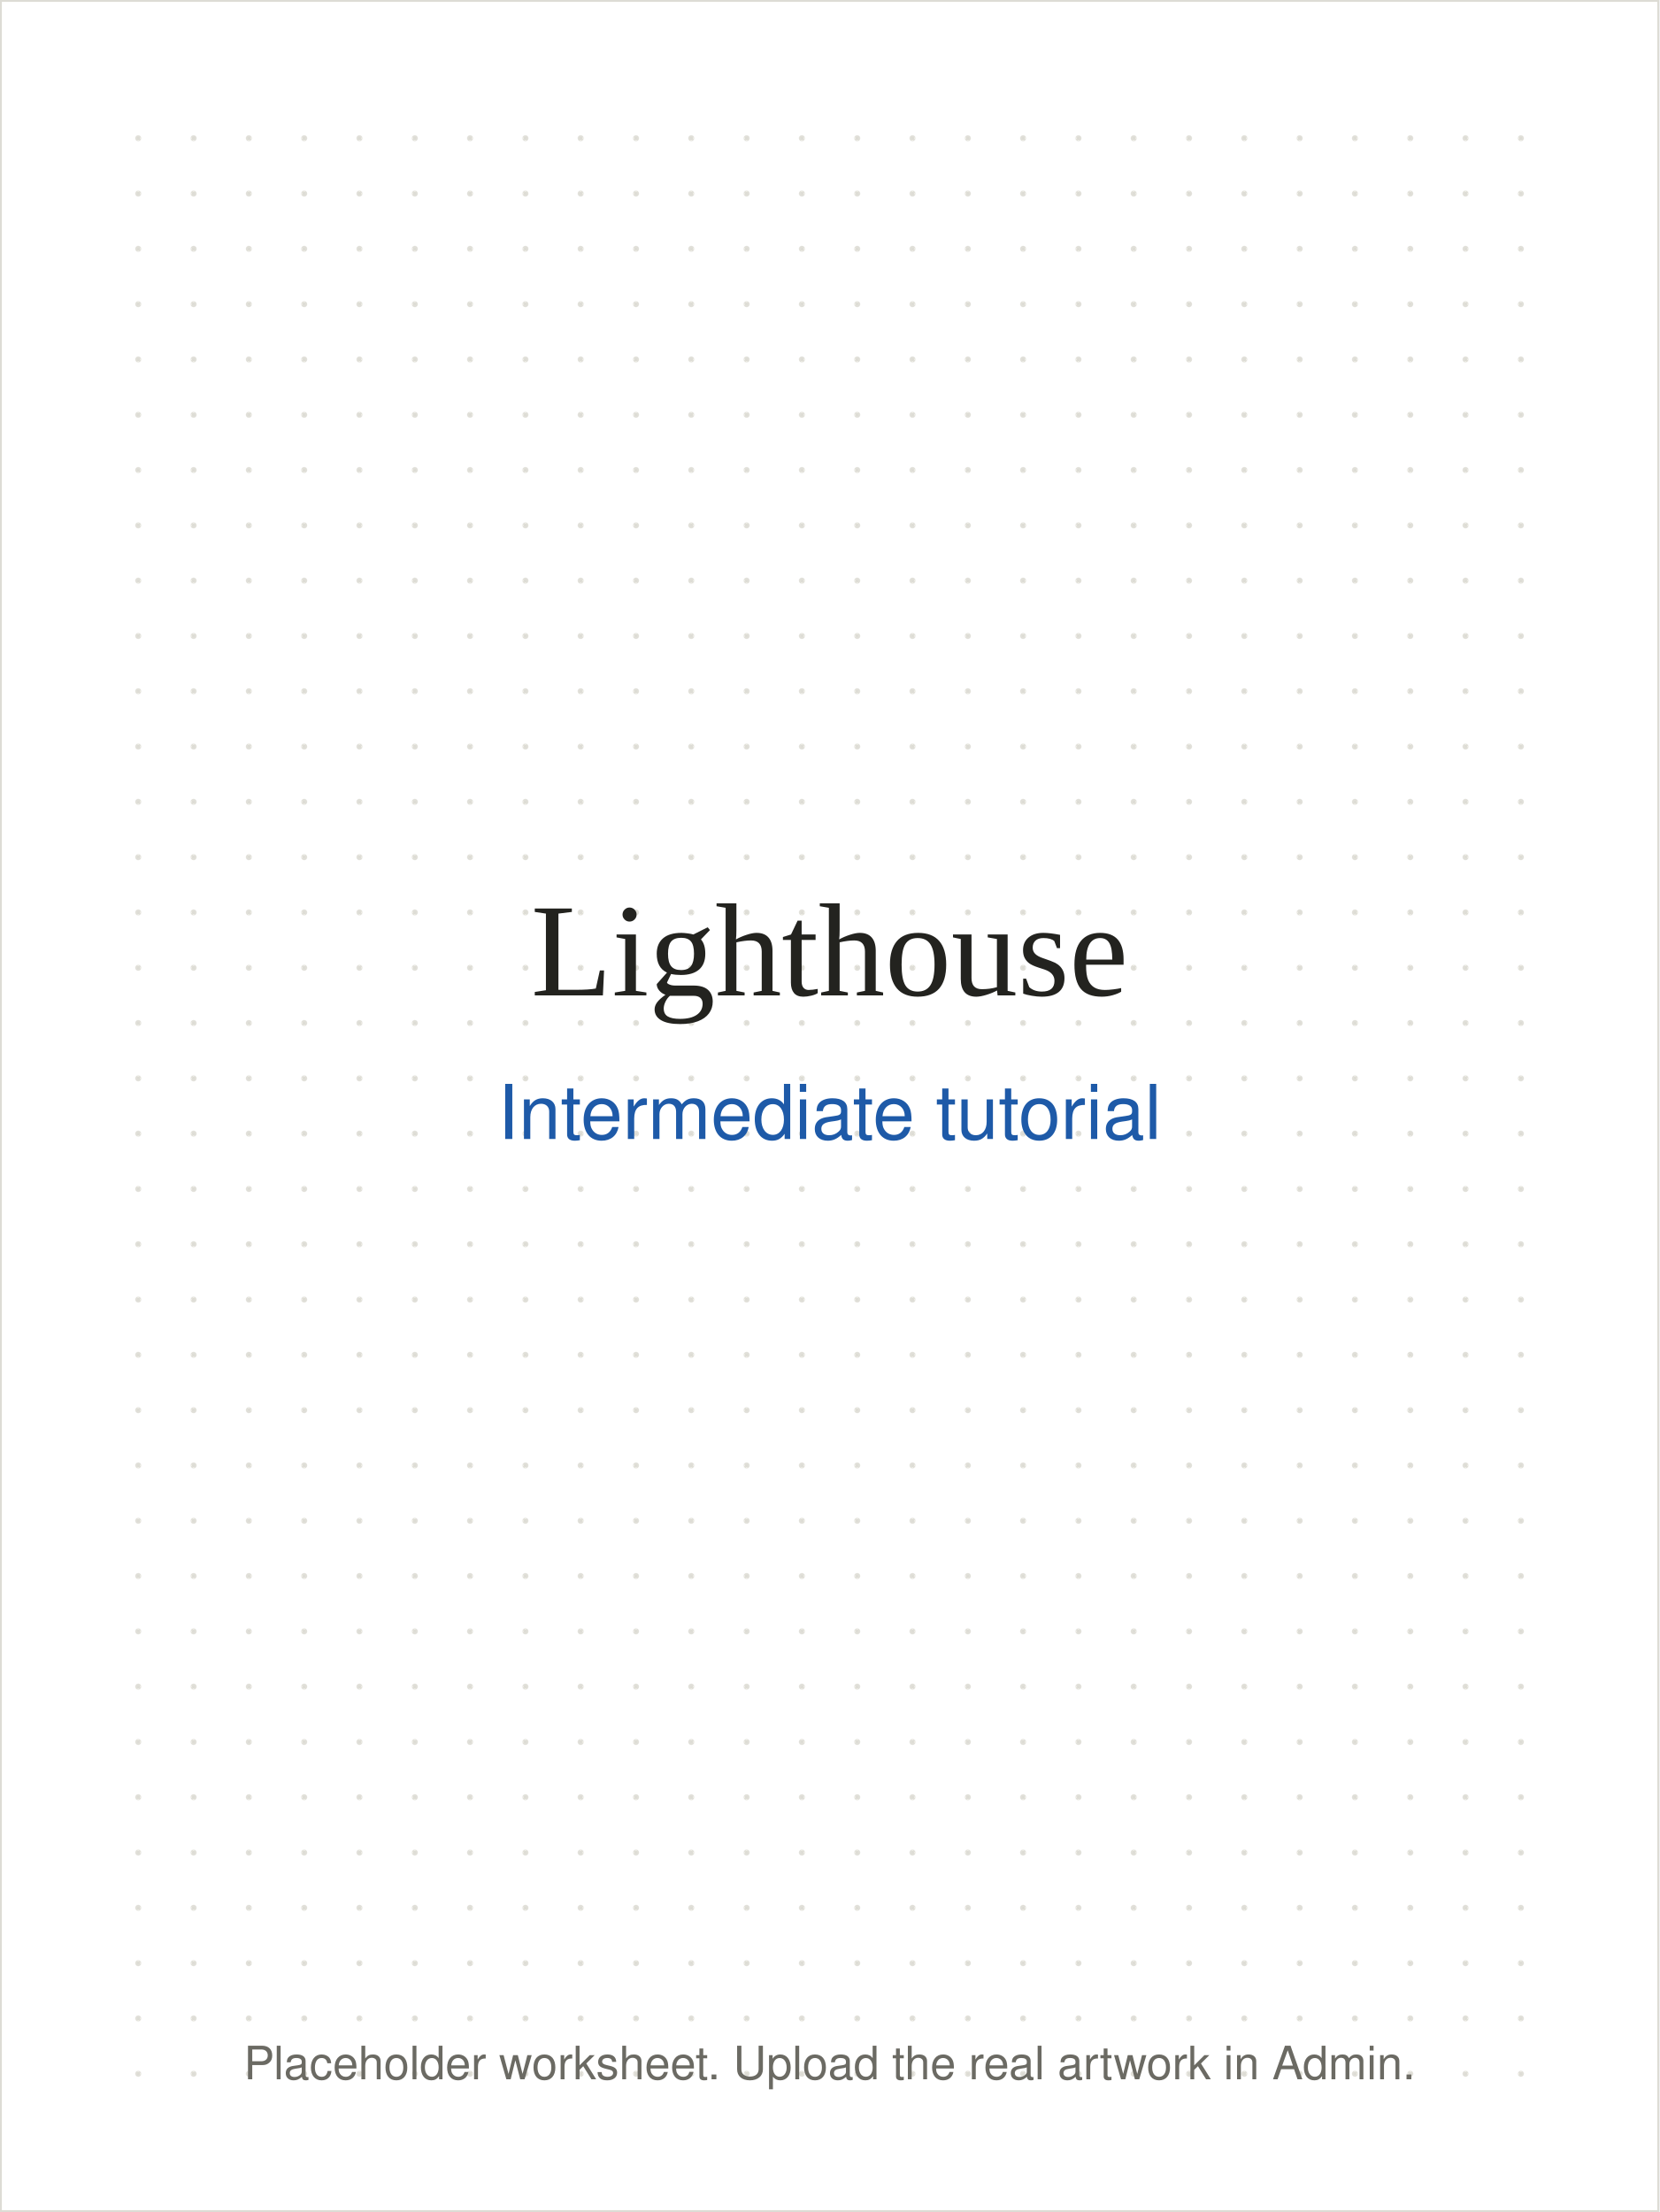
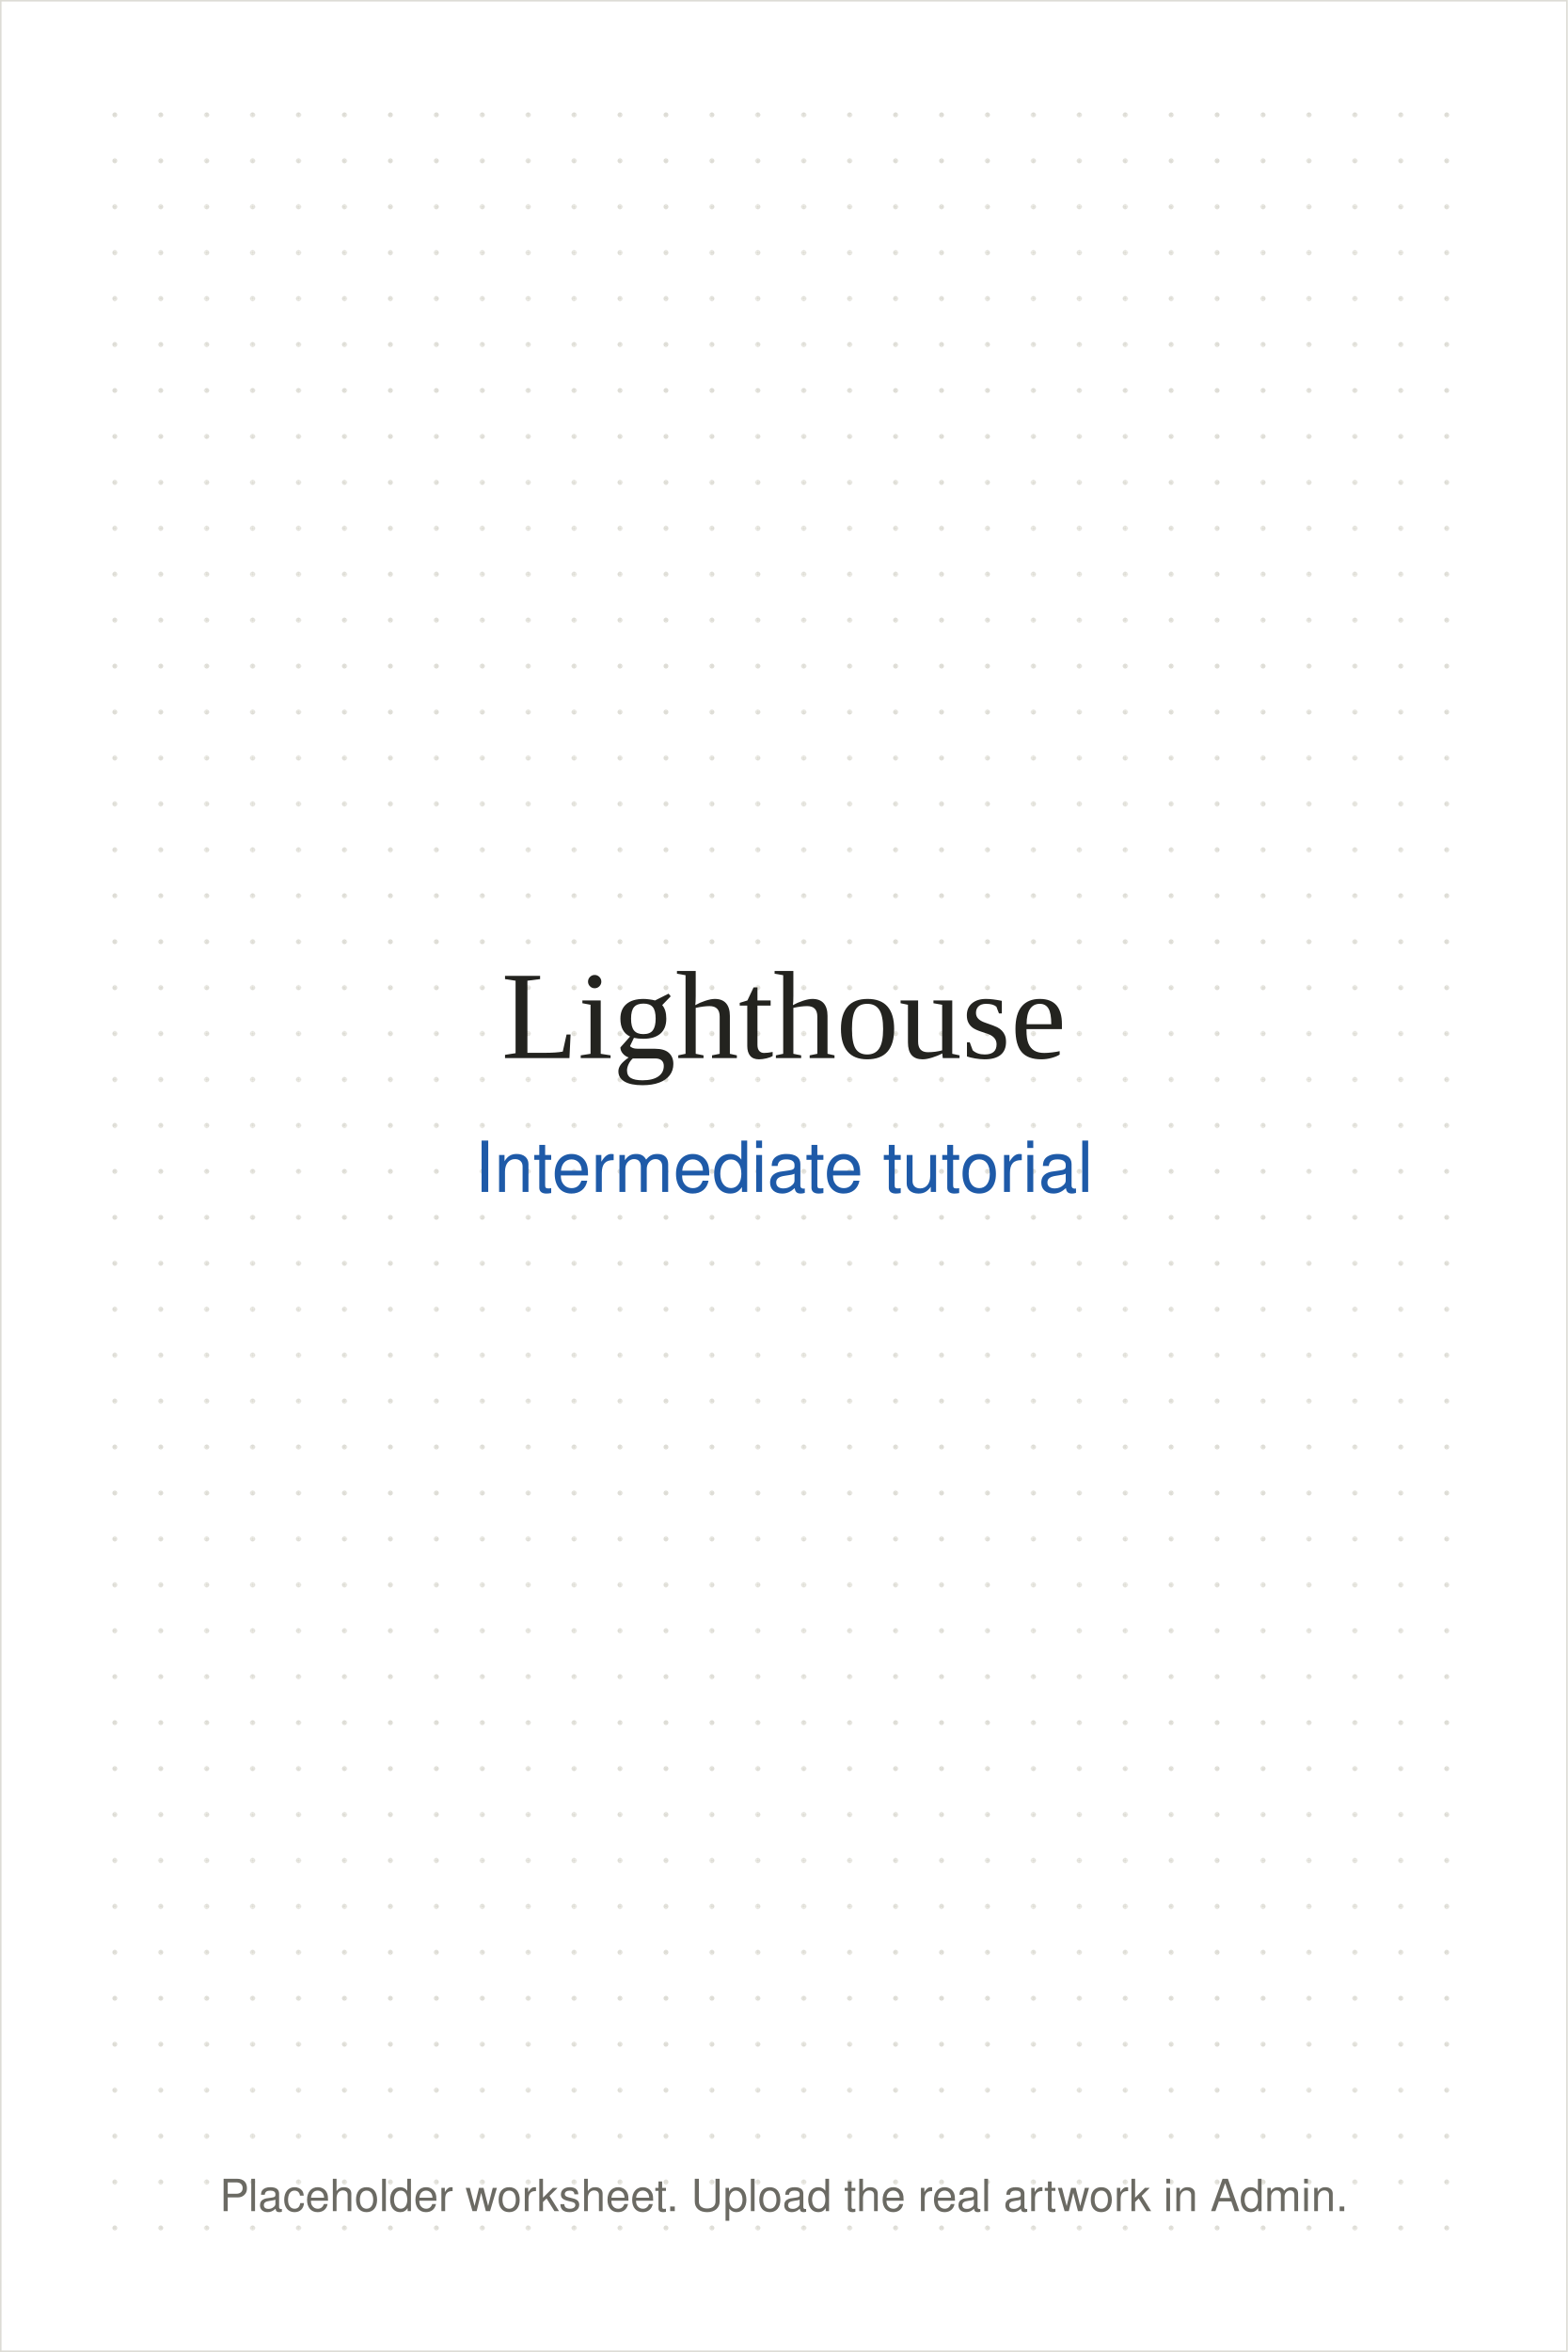
- <svg xmlns="http://www.w3.org/2000/svg" width="900" height="1200" viewBox="0 0 900 1200" role="img" aria-label="Lighthouse, Intermediate tutorial">
+ <svg xmlns="http://www.w3.org/2000/svg" width="1024" height="1536" viewBox="0 0 1024 1536" role="img" aria-label="Lighthouse, Intermediate tutorial">
  <defs>
    <pattern id="dots" width="30" height="30" patternUnits="userSpaceOnUse">
      <circle cx="15" cy="15" r="1.6" fill="#DDDCD5" />
    </pattern>
  </defs>
-   <rect width="900" height="1200" fill="#FFFFFF" />
-   <rect x="63" y="63" width="774" height="1074" fill="url(#dots)" />
-   <rect x="0.5" y="0.5" width="899" height="1199" fill="none" stroke="#DDDCD5" />
-   <text x="450" y="540" text-anchor="middle" font-family="Georgia, 'Times New Roman', serif" font-size="72" fill="#23231F">Lighthouse</text>
-   <text x="450" y="617.9" text-anchor="middle" font-family="-apple-system, 'Segoe UI', Helvetica, Arial, sans-serif" font-size="41" fill="#1E5AA8">Intermediate tutorial</text>
-   <text x="450" y="1128" text-anchor="middle" font-family="-apple-system, 'Segoe UI', Helvetica, Arial, sans-serif" font-size="25" fill="#6B6A63">Placeholder worksheet. Upload the real artwork in Admin.</text>
+   <rect width="1024" height="1536" fill="#FFFFFF" />
+   <rect x="72" y="72" width="880" height="1392" fill="url(#dots)" />
+   <rect x="0.5" y="0.5" width="1023" height="1535" fill="none" stroke="#DDDCD5" />
+   <text x="512" y="691" text-anchor="middle" font-family="Georgia, 'Times New Roman', serif" font-size="82" fill="#23231F">Lighthouse</text>
+   <text x="512" y="778.4" text-anchor="middle" font-family="-apple-system, 'Segoe UI', Helvetica, Arial, sans-serif" font-size="46" fill="#1E5AA8">Intermediate tutorial</text>
+   <text x="512" y="1444" text-anchor="middle" font-family="-apple-system, 'Segoe UI', Helvetica, Arial, sans-serif" font-size="29" fill="#6B6A63">Placeholder worksheet. Upload the real artwork in Admin.</text>
</svg>
